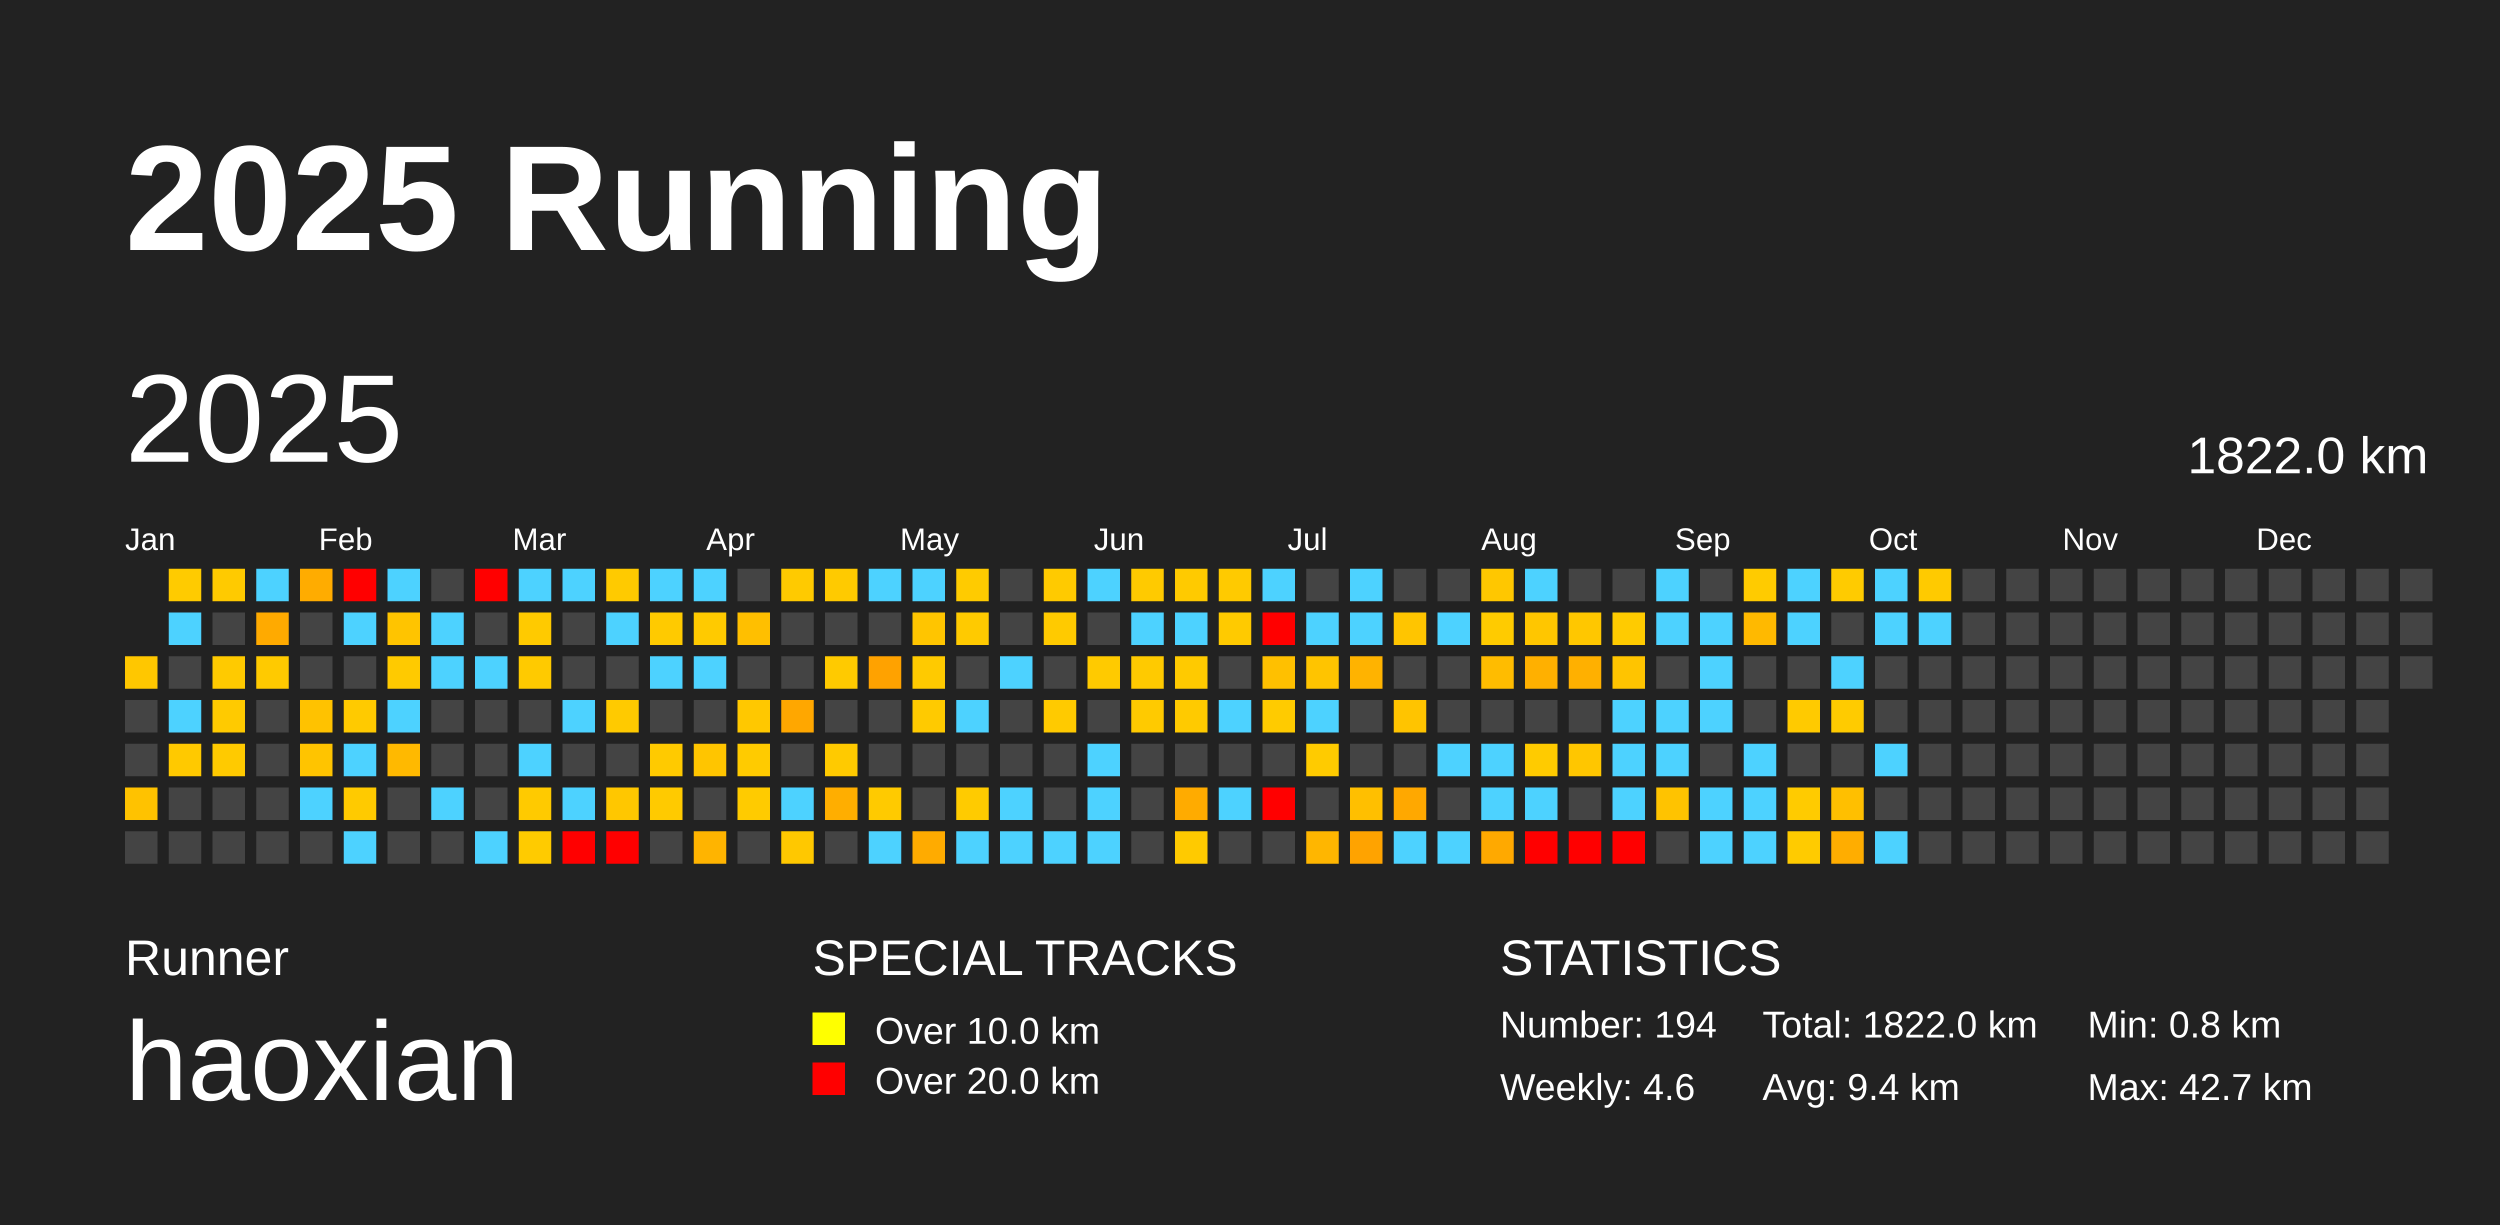
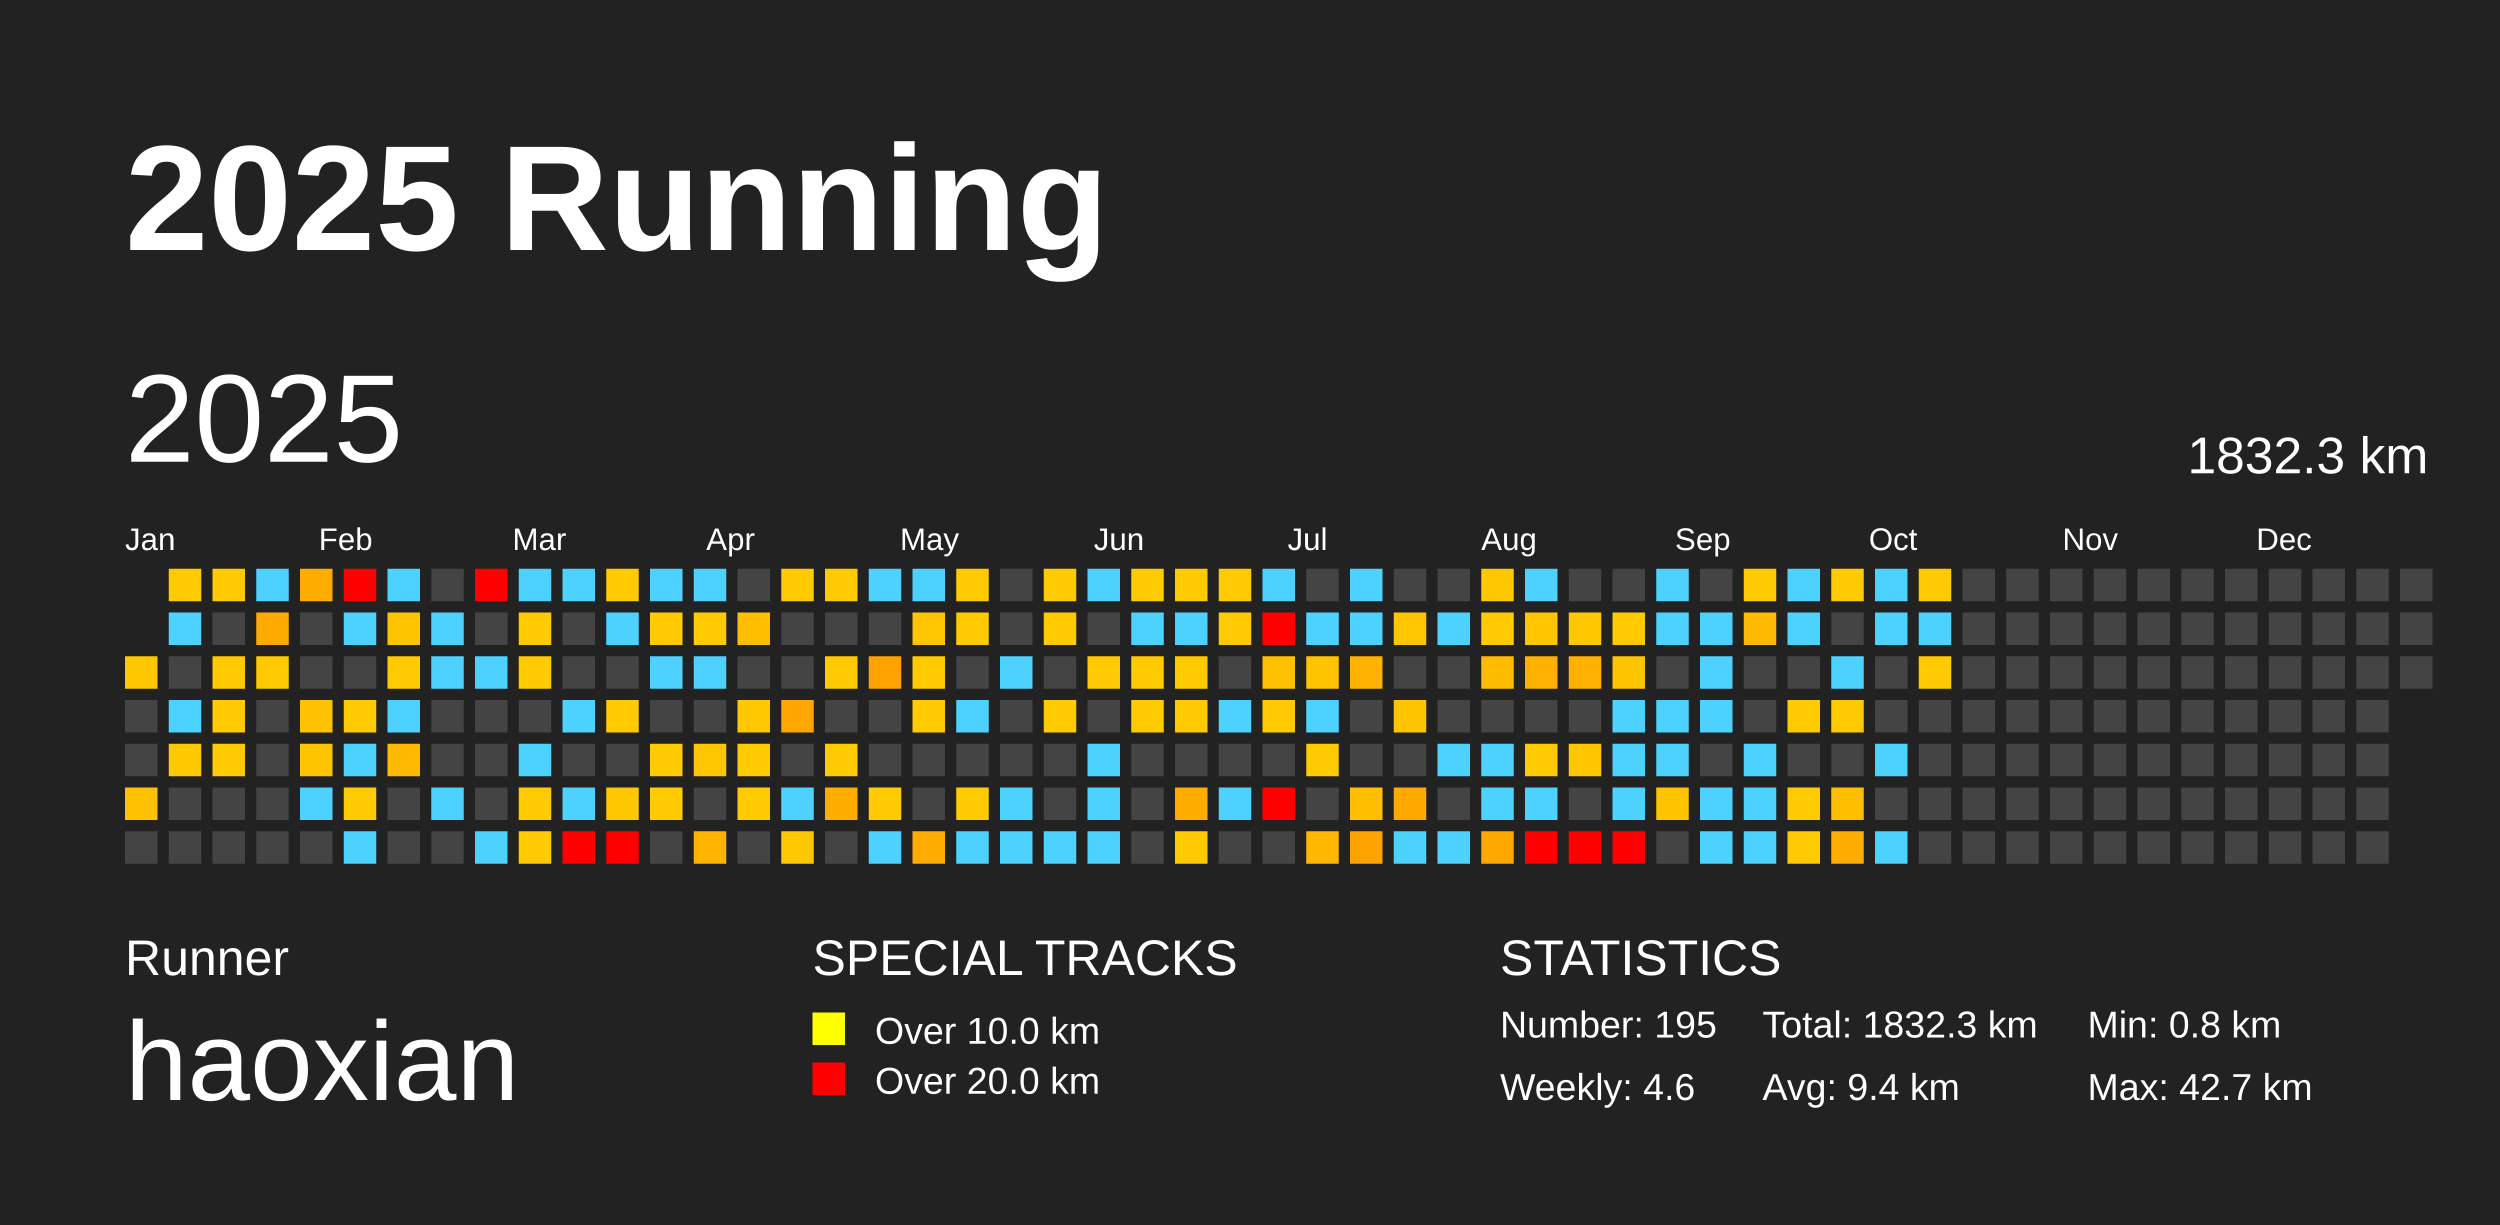
<svg xmlns="http://www.w3.org/2000/svg" baseProfile="full" height="98mm" version="1.1" viewBox="0,0,200,98" width="200mm">
  <defs />
  <rect fill="#222222" height="98" width="200" x="0" y="0" />
  <text fill="#FFFFFF" style="font-size:12px; font-family:Arial; font-weight:bold;" x="10" y="20">2025 Running</text>
  <text fill="#FFFFFF" style="font-size:4px; font-family:Arial" x="10" y="78">Runner</text>
  <text fill="#FFFFFF" style="font-size:9px; font-family:Arial" x="10" y="88">haoxian</text>
  <text fill="#FFFFFF" style="font-size:4px; font-family:Arial" x="65" y="78">SPECIAL TRACKS</text>
  <rect fill="yellow" height="2.6" width="2.6" x="65" y="81" />
  <text fill="#FFFFFF" style="font-size:3px; font-family:Arial" x="70" y="83.5">Over 10.0 km</text>
  <rect fill="red" height="2.6" width="2.6" x="65" y="85" />
  <text fill="#FFFFFF" style="font-size:3px; font-family:Arial" x="70" y="87.5">Over 20.0 km</text>
  <text fill="#FFFFFF" style="font-size:4px; font-family:Arial" x="120" y="78">STATISTICS</text>
-   <text fill="#FFFFFF" style="font-size:3px; font-family:Arial" x="120" y="83">Number: 194</text>
+   <text fill="#FFFFFF" style="font-size:3px; font-family:Arial" x="120" y="83">Number: 195</text>
  <text fill="#FFFFFF" style="font-size:3px; font-family:Arial" x="120" y="88">Weekly: 4.6</text>
-   <text fill="#FFFFFF" style="font-size:3px; font-family:Arial" x="141" y="83">Total: 1822.0 km</text>
+   <text fill="#FFFFFF" style="font-size:3px; font-family:Arial" x="141" y="83">Total: 1832.3 km</text>
  <text fill="#FFFFFF" style="font-size:3px; font-family:Arial" x="141" y="88">Avg: 9.4 km</text>
  <text fill="#FFFFFF" style="font-size:3px; font-family:Arial" x="167" y="83">Min: 0.8 km</text>
  <text fill="#FFFFFF" style="font-size:3px; font-family:Arial" x="167" y="88">Max: 42.7 km</text>
  <text dominant-baseline="hanging" fill="#FFFFFF" style="font-size:10.0px; font-family:Arial;" x="10" y="30">2025</text>
-   <text dominant-baseline="hanging" fill="#FFFFFF" style="font-size:4.125px; font-family:Arial;" x="175" y="35">1822.0 km</text>
+   <text dominant-baseline="hanging" fill="#FFFFFF" style="font-size:4.125px; font-family:Arial;" x="175" y="35">1832.3 km</text>
  <text fill="#FFFFFF" style="font-size:2.5px; font-family:Arial" x="10.0" y="44">Jan</text>
  <text fill="#FFFFFF" style="font-size:2.5px; font-family:Arial" x="25.5" y="44">Feb</text>
  <text fill="#FFFFFF" style="font-size:2.5px; font-family:Arial" x="41.0" y="44">Mar</text>
  <text fill="#FFFFFF" style="font-size:2.5px; font-family:Arial" x="56.5" y="44">Apr</text>
  <text fill="#FFFFFF" style="font-size:2.5px; font-family:Arial" x="72.0" y="44">May</text>
  <text fill="#FFFFFF" style="font-size:2.5px; font-family:Arial" x="87.5" y="44">Jun</text>
  <text fill="#FFFFFF" style="font-size:2.5px; font-family:Arial" x="103.0" y="44">Jul</text>
  <text fill="#FFFFFF" style="font-size:2.5px; font-family:Arial" x="118.5" y="44">Aug</text>
  <text fill="#FFFFFF" style="font-size:2.5px; font-family:Arial" x="134.0" y="44">Sep</text>
  <text fill="#FFFFFF" style="font-size:2.5px; font-family:Arial" x="149.5" y="44">Oct</text>
  <text fill="#FFFFFF" style="font-size:2.5px; font-family:Arial" x="165.0" y="44">Nov</text>
  <text fill="#FFFFFF" style="font-size:2.5px; font-family:Arial" x="180.5" y="44">Dec</text>
  <rect fill="#ffc700" height="2.6" width="2.6" x="10.0" y="52.5" />
  <rect fill="#444444" height="2.6" width="2.6" x="10.0" y="56.0" />
  <rect fill="#444444" height="2.6" width="2.6" x="10.0" y="59.5" />
  <rect fill="#ffc200" height="2.6" width="2.6" x="10.0" y="63.0" />
  <rect fill="#444444" height="2.6" width="2.6" x="10.0" y="66.5" />
  <rect fill="#ffcb00" height="2.6" width="2.6" x="13.5" y="45.5" />
  <rect fill="#4dd2ff" height="2.6" width="2.6" x="13.5" y="49.0" />
  <rect fill="#444444" height="2.6" width="2.6" x="13.5" y="52.5" />
  <rect fill="#4dd2ff" height="2.6" width="2.6" x="13.5" y="56.0" />
  <rect fill="#ffc900" height="2.6" width="2.6" x="13.5" y="59.5" />
  <rect fill="#444444" height="2.6" width="2.6" x="13.5" y="63.0" />
  <rect fill="#444444" height="2.6" width="2.6" x="13.5" y="66.5" />
  <rect fill="#ffca00" height="2.6" width="2.6" x="17.0" y="45.5" />
  <rect fill="#444444" height="2.6" width="2.6" x="17.0" y="49.0" />
  <rect fill="#ffca00" height="2.6" width="2.6" x="17.0" y="52.5" />
  <rect fill="#ffca00" height="2.6" width="2.6" x="17.0" y="56.0" />
  <rect fill="#ffca00" height="2.6" width="2.6" x="17.0" y="59.5" />
  <rect fill="#444444" height="2.6" width="2.6" x="17.0" y="63.0" />
  <rect fill="#444444" height="2.6" width="2.6" x="17.0" y="66.5" />
  <rect fill="#4dd2ff" height="2.6" width="2.6" x="20.5" y="45.5" />
  <rect fill="#ffaa00" height="2.6" width="2.6" x="20.5" y="49.0" />
  <rect fill="#ffca00" height="2.6" width="2.6" x="20.5" y="52.5" />
  <rect fill="#444444" height="2.6" width="2.6" x="20.5" y="56.0" />
  <rect fill="#444444" height="2.6" width="2.6" x="20.5" y="59.5" />
  <rect fill="#444444" height="2.6" width="2.6" x="20.5" y="63.0" />
  <rect fill="#444444" height="2.6" width="2.6" x="20.5" y="66.5" />
  <rect fill="#ffac00" height="2.6" width="2.6" x="24.0" y="45.5" />
  <rect fill="#444444" height="2.6" width="2.6" x="24.0" y="49.0" />
  <rect fill="#444444" height="2.6" width="2.6" x="24.0" y="52.5" />
  <rect fill="#ffc200" height="2.6" width="2.6" x="24.0" y="56.0" />
  <rect fill="#ffc400" height="2.6" width="2.6" x="24.0" y="59.5" />
  <rect fill="#4dd2ff" height="2.6" width="2.6" x="24.0" y="63.0" />
  <rect fill="#444444" height="2.6" width="2.6" x="24.0" y="66.5" />
  <rect fill="red" height="2.6" width="2.6" x="27.5" y="45.5" />
  <rect fill="#4dd2ff" height="2.6" width="2.6" x="27.5" y="49.0" />
  <rect fill="#444444" height="2.6" width="2.6" x="27.5" y="52.5" />
  <rect fill="#ffca00" height="2.6" width="2.6" x="27.5" y="56.0" />
  <rect fill="#4dd2ff" height="2.6" width="2.6" x="27.5" y="59.5" />
  <rect fill="#ffca00" height="2.6" width="2.6" x="27.5" y="63.0" />
  <rect fill="#4dd2ff" height="2.6" width="2.6" x="27.5" y="66.5" />
  <rect fill="#4dd2ff" height="2.6" width="2.6" x="31.0" y="45.5" />
  <rect fill="#ffc400" height="2.6" width="2.6" x="31.0" y="49.0" />
  <rect fill="#ffca00" height="2.6" width="2.6" x="31.0" y="52.5" />
  <rect fill="#4dd2ff" height="2.6" width="2.6" x="31.0" y="56.0" />
  <rect fill="#ffb900" height="2.6" width="2.6" x="31.0" y="59.5" />
  <rect fill="#444444" height="2.6" width="2.6" x="31.0" y="63.0" />
  <rect fill="#444444" height="2.6" width="2.6" x="31.0" y="66.5" />
  <rect fill="#444444" height="2.6" width="2.6" x="34.5" y="45.5" />
  <rect fill="#4dd2ff" height="2.6" width="2.6" x="34.5" y="49.0" />
  <rect fill="#4dd2ff" height="2.6" width="2.6" x="34.5" y="52.5" />
  <rect fill="#444444" height="2.6" width="2.6" x="34.5" y="56.0" />
  <rect fill="#444444" height="2.6" width="2.6" x="34.5" y="59.5" />
  <rect fill="#4dd2ff" height="2.6" width="2.6" x="34.5" y="63.0" />
  <rect fill="#444444" height="2.6" width="2.6" x="34.5" y="66.5" />
  <rect fill="red" height="2.6" width="2.6" x="38.0" y="45.5" />
  <rect fill="#444444" height="2.6" width="2.6" x="38.0" y="49.0" />
  <rect fill="#4dd2ff" height="2.6" width="2.6" x="38.0" y="52.5" />
  <rect fill="#444444" height="2.6" width="2.6" x="38.0" y="56.0" />
  <rect fill="#444444" height="2.6" width="2.6" x="38.0" y="59.5" />
  <rect fill="#444444" height="2.6" width="2.6" x="38.0" y="63.0" />
  <rect fill="#4dd2ff" height="2.6" width="2.6" x="38.0" y="66.5" />
  <rect fill="#4dd2ff" height="2.6" width="2.6" x="41.5" y="45.5" />
  <rect fill="#ffca00" height="2.6" width="2.6" x="41.5" y="49.0" />
  <rect fill="#ffca00" height="2.6" width="2.6" x="41.5" y="52.5" />
  <rect fill="#444444" height="2.6" width="2.6" x="41.5" y="56.0" />
  <rect fill="#4dd2ff" height="2.6" width="2.6" x="41.5" y="59.5" />
  <rect fill="#ffca00" height="2.6" width="2.6" x="41.5" y="63.0" />
  <rect fill="#ffcb00" height="2.6" width="2.6" x="41.5" y="66.5" />
  <rect fill="#4dd2ff" height="2.6" width="2.6" x="45.0" y="45.5" />
  <rect fill="#444444" height="2.6" width="2.6" x="45.0" y="49.0" />
  <rect fill="#444444" height="2.6" width="2.6" x="45.0" y="52.5" />
  <rect fill="#4dd2ff" height="2.6" width="2.6" x="45.0" y="56.0" />
  <rect fill="#444444" height="2.6" width="2.6" x="45.0" y="59.5" />
  <rect fill="#4dd2ff" height="2.6" width="2.6" x="45.0" y="63.0" />
  <rect fill="red" height="2.6" width="2.6" x="45.0" y="66.5" />
  <rect fill="#ffca00" height="2.6" width="2.6" x="48.5" y="45.5" />
  <rect fill="#4dd2ff" height="2.6" width="2.6" x="48.5" y="49.0" />
  <rect fill="#444444" height="2.6" width="2.6" x="48.5" y="52.5" />
  <rect fill="#ffca00" height="2.6" width="2.6" x="48.5" y="56.0" />
  <rect fill="#444444" height="2.6" width="2.6" x="48.5" y="59.5" />
  <rect fill="#ffc700" height="2.6" width="2.6" x="48.5" y="63.0" />
  <rect fill="red" height="2.6" width="2.6" x="48.5" y="66.5" />
  <rect fill="#4dd2ff" height="2.6" width="2.6" x="52.0" y="45.5" />
  <rect fill="#ffca00" height="2.6" width="2.6" x="52.0" y="49.0" />
  <rect fill="#4dd2ff" height="2.6" width="2.6" x="52.0" y="52.5" />
  <rect fill="#444444" height="2.6" width="2.6" x="52.0" y="56.0" />
  <rect fill="#ffca00" height="2.6" width="2.6" x="52.0" y="59.5" />
  <rect fill="#ffca00" height="2.6" width="2.6" x="52.0" y="63.0" />
  <rect fill="#444444" height="2.6" width="2.6" x="52.0" y="66.5" />
  <rect fill="#4dd2ff" height="2.6" width="2.6" x="55.5" y="45.5" />
  <rect fill="#ffca00" height="2.6" width="2.6" x="55.5" y="49.0" />
  <rect fill="#4dd2ff" height="2.6" width="2.6" x="55.5" y="52.5" />
  <rect fill="#444444" height="2.6" width="2.6" x="55.5" y="56.0" />
  <rect fill="#ffc500" height="2.6" width="2.6" x="55.5" y="59.5" />
  <rect fill="#444444" height="2.6" width="2.6" x="55.5" y="63.0" />
  <rect fill="#ffb400" height="2.6" width="2.6" x="55.5" y="66.5" />
  <rect fill="#444444" height="2.6" width="2.6" x="59.0" y="45.5" />
  <rect fill="#ffbf00" height="2.6" width="2.6" x="59.0" y="49.0" />
  <rect fill="#444444" height="2.6" width="2.6" x="59.0" y="52.5" />
  <rect fill="#ffc800" height="2.6" width="2.6" x="59.0" y="56.0" />
  <rect fill="#ffcb00" height="2.6" width="2.6" x="59.0" y="59.5" />
  <rect fill="#ffcb00" height="2.6" width="2.6" x="59.0" y="63.0" />
  <rect fill="#444444" height="2.6" width="2.6" x="59.0" y="66.5" />
  <rect fill="#ffca00" height="2.6" width="2.6" x="62.5" y="45.5" />
  <rect fill="#444444" height="2.6" width="2.6" x="62.5" y="49.0" />
  <rect fill="#444444" height="2.6" width="2.6" x="62.5" y="52.5" />
  <rect fill="#ffa700" height="2.6" width="2.6" x="62.5" y="56.0" />
  <rect fill="#444444" height="2.6" width="2.6" x="62.5" y="59.5" />
  <rect fill="#4dd2ff" height="2.6" width="2.6" x="62.5" y="63.0" />
  <rect fill="#ffc800" height="2.6" width="2.6" x="62.5" y="66.5" />
  <rect fill="#ffca00" height="2.6" width="2.6" x="66.0" y="45.5" />
  <rect fill="#444444" height="2.6" width="2.6" x="66.0" y="49.0" />
  <rect fill="#ffca00" height="2.6" width="2.6" x="66.0" y="52.5" />
  <rect fill="#444444" height="2.6" width="2.6" x="66.0" y="56.0" />
  <rect fill="#ffca00" height="2.6" width="2.6" x="66.0" y="59.5" />
  <rect fill="#ffae00" height="2.6" width="2.6" x="66.0" y="63.0" />
  <rect fill="#444444" height="2.6" width="2.6" x="66.0" y="66.5" />
  <rect fill="#4dd2ff" height="2.6" width="2.6" x="69.5" y="45.5" />
  <rect fill="#444444" height="2.6" width="2.6" x="69.5" y="49.0" />
  <rect fill="#ffa200" height="2.6" width="2.6" x="69.5" y="52.5" />
  <rect fill="#444444" height="2.6" width="2.6" x="69.5" y="56.0" />
  <rect fill="#444444" height="2.6" width="2.6" x="69.5" y="59.5" />
  <rect fill="#ffca00" height="2.6" width="2.6" x="69.5" y="63.0" />
  <rect fill="#4dd2ff" height="2.6" width="2.6" x="69.5" y="66.5" />
  <rect fill="#4dd2ff" height="2.6" width="2.6" x="73.0" y="45.5" />
  <rect fill="#ffc500" height="2.6" width="2.6" x="73.0" y="49.0" />
  <rect fill="#ffca00" height="2.6" width="2.6" x="73.0" y="52.5" />
  <rect fill="#ffca00" height="2.6" width="2.6" x="73.0" y="56.0" />
  <rect fill="#444444" height="2.6" width="2.6" x="73.0" y="59.5" />
  <rect fill="#444444" height="2.6" width="2.6" x="73.0" y="63.0" />
  <rect fill="#ffab00" height="2.6" width="2.6" x="73.0" y="66.5" />
  <rect fill="#ffcb00" height="2.6" width="2.6" x="76.5" y="45.5" />
  <rect fill="#ffca00" height="2.6" width="2.6" x="76.5" y="49.0" />
  <rect fill="#444444" height="2.6" width="2.6" x="76.5" y="52.5" />
  <rect fill="#4dd2ff" height="2.6" width="2.6" x="76.5" y="56.0" />
  <rect fill="#444444" height="2.6" width="2.6" x="76.5" y="59.5" />
  <rect fill="#ffcb00" height="2.6" width="2.6" x="76.5" y="63.0" />
  <rect fill="#4dd2ff" height="2.6" width="2.6" x="76.5" y="66.5" />
  <rect fill="#444444" height="2.6" width="2.6" x="80.0" y="45.5" />
  <rect fill="#444444" height="2.6" width="2.6" x="80.0" y="49.0" />
  <rect fill="#4dd2ff" height="2.6" width="2.6" x="80.0" y="52.5" />
  <rect fill="#444444" height="2.6" width="2.6" x="80.0" y="56.0" />
  <rect fill="#444444" height="2.6" width="2.6" x="80.0" y="59.5" />
  <rect fill="#4dd2ff" height="2.6" width="2.6" x="80.0" y="63.0" />
  <rect fill="#4dd2ff" height="2.6" width="2.6" x="80.0" y="66.5" />
  <rect fill="#ffca00" height="2.6" width="2.6" x="83.5" y="45.5" />
  <rect fill="#ffca00" height="2.6" width="2.6" x="83.5" y="49.0" />
  <rect fill="#444444" height="2.6" width="2.6" x="83.5" y="52.5" />
  <rect fill="#ffca00" height="2.6" width="2.6" x="83.5" y="56.0" />
  <rect fill="#444444" height="2.6" width="2.6" x="83.5" y="59.5" />
  <rect fill="#444444" height="2.6" width="2.6" x="83.5" y="63.0" />
  <rect fill="#4dd2ff" height="2.6" width="2.6" x="83.5" y="66.5" />
  <rect fill="#4dd2ff" height="2.6" width="2.6" x="87.0" y="45.5" />
  <rect fill="#444444" height="2.6" width="2.6" x="87.0" y="49.0" />
  <rect fill="#ffca00" height="2.6" width="2.6" x="87.0" y="52.5" />
  <rect fill="#444444" height="2.6" width="2.6" x="87.0" y="56.0" />
  <rect fill="#4dd2ff" height="2.6" width="2.6" x="87.0" y="59.5" />
  <rect fill="#4dd2ff" height="2.6" width="2.6" x="87.0" y="63.0" />
  <rect fill="#4dd2ff" height="2.6" width="2.6" x="87.0" y="66.5" />
  <rect fill="#ffca00" height="2.6" width="2.6" x="90.5" y="45.5" />
  <rect fill="#4dd2ff" height="2.6" width="2.6" x="90.5" y="49.0" />
  <rect fill="#ffca00" height="2.6" width="2.6" x="90.5" y="52.5" />
  <rect fill="#ffca00" height="2.6" width="2.6" x="90.5" y="56.0" />
  <rect fill="#444444" height="2.6" width="2.6" x="90.5" y="59.5" />
  <rect fill="#444444" height="2.6" width="2.6" x="90.5" y="63.0" />
  <rect fill="#444444" height="2.6" width="2.6" x="90.5" y="66.5" />
  <rect fill="#ffca00" height="2.6" width="2.6" x="94.0" y="45.5" />
  <rect fill="#4dd2ff" height="2.6" width="2.6" x="94.0" y="49.0" />
  <rect fill="#ffca00" height="2.6" width="2.6" x="94.0" y="52.5" />
  <rect fill="#ffca00" height="2.6" width="2.6" x="94.0" y="56.0" />
  <rect fill="#444444" height="2.6" width="2.6" x="94.0" y="59.5" />
  <rect fill="#ffab00" height="2.6" width="2.6" x="94.0" y="63.0" />
  <rect fill="#ffca00" height="2.6" width="2.6" x="94.0" y="66.5" />
  <rect fill="#ffca00" height="2.6" width="2.6" x="97.5" y="45.5" />
  <rect fill="#ffca00" height="2.6" width="2.6" x="97.5" y="49.0" />
  <rect fill="#444444" height="2.6" width="2.6" x="97.5" y="52.5" />
  <rect fill="#4dd2ff" height="2.6" width="2.6" x="97.5" y="56.0" />
  <rect fill="#444444" height="2.6" width="2.6" x="97.5" y="59.5" />
  <rect fill="#4dd2ff" height="2.6" width="2.6" x="97.5" y="63.0" />
  <rect fill="#444444" height="2.6" width="2.6" x="97.5" y="66.5" />
  <rect fill="#4dd2ff" height="2.6" width="2.6" x="101.0" y="45.5" />
  <rect fill="red" height="2.6" width="2.6" x="101.0" y="49.0" />
  <rect fill="#ffc000" height="2.6" width="2.6" x="101.0" y="52.5" />
  <rect fill="#ffcb00" height="2.6" width="2.6" x="101.0" y="56.0" />
  <rect fill="#444444" height="2.6" width="2.6" x="101.0" y="59.5" />
  <rect fill="red" height="2.6" width="2.6" x="101.0" y="63.0" />
  <rect fill="#444444" height="2.6" width="2.6" x="101.0" y="66.5" />
  <rect fill="#444444" height="2.6" width="2.6" x="104.5" y="45.5" />
  <rect fill="#4dd2ff" height="2.6" width="2.6" x="104.5" y="49.0" />
  <rect fill="#ffc400" height="2.6" width="2.6" x="104.5" y="52.5" />
  <rect fill="#4dd2ff" height="2.6" width="2.6" x="104.5" y="56.0" />
  <rect fill="#ffcb00" height="2.6" width="2.6" x="104.5" y="59.5" />
  <rect fill="#444444" height="2.6" width="2.6" x="104.5" y="63.0" />
  <rect fill="#ffb600" height="2.6" width="2.6" x="104.5" y="66.5" />
  <rect fill="#4dd2ff" height="2.6" width="2.6" x="108.0" y="45.5" />
  <rect fill="#4dd2ff" height="2.6" width="2.6" x="108.0" y="49.0" />
  <rect fill="#ffb300" height="2.6" width="2.6" x="108.0" y="52.5" />
  <rect fill="#444444" height="2.6" width="2.6" x="108.0" y="56.0" />
  <rect fill="#444444" height="2.6" width="2.6" x="108.0" y="59.5" />
  <rect fill="#ffbf00" height="2.6" width="2.6" x="108.0" y="63.0" />
  <rect fill="#ffa300" height="2.6" width="2.6" x="108.0" y="66.5" />
  <rect fill="#444444" height="2.6" width="2.6" x="111.5" y="45.5" />
  <rect fill="#ffc500" height="2.6" width="2.6" x="111.5" y="49.0" />
  <rect fill="#444444" height="2.6" width="2.6" x="111.5" y="52.5" />
  <rect fill="#ffc400" height="2.6" width="2.6" x="111.5" y="56.0" />
  <rect fill="#444444" height="2.6" width="2.6" x="111.5" y="59.5" />
  <rect fill="#ffa800" height="2.6" width="2.6" x="111.5" y="63.0" />
  <rect fill="#4dd2ff" height="2.6" width="2.6" x="111.5" y="66.5" />
  <rect fill="#444444" height="2.6" width="2.6" x="115.0" y="45.5" />
  <rect fill="#4dd2ff" height="2.6" width="2.6" x="115.0" y="49.0" />
  <rect fill="#444444" height="2.6" width="2.6" x="115.0" y="52.5" />
  <rect fill="#444444" height="2.6" width="2.6" x="115.0" y="56.0" />
  <rect fill="#4dd2ff" height="2.6" width="2.6" x="115.0" y="59.5" />
  <rect fill="#444444" height="2.6" width="2.6" x="115.0" y="63.0" />
  <rect fill="#4dd2ff" height="2.6" width="2.6" x="115.0" y="66.5" />
  <rect fill="#ffc700" height="2.6" width="2.6" x="118.5" y="45.5" />
  <rect fill="#ffcb00" height="2.6" width="2.6" x="118.5" y="49.0" />
  <rect fill="#ffbc00" height="2.6" width="2.6" x="118.5" y="52.5" />
  <rect fill="#444444" height="2.6" width="2.6" x="118.5" y="56.0" />
  <rect fill="#4dd2ff" height="2.6" width="2.6" x="118.5" y="59.5" />
  <rect fill="#4dd2ff" height="2.6" width="2.6" x="118.5" y="63.0" />
  <rect fill="#ffa900" height="2.6" width="2.6" x="118.5" y="66.5" />
  <rect fill="#4dd2ff" height="2.6" width="2.6" x="122.0" y="45.5" />
  <rect fill="#ffc600" height="2.6" width="2.6" x="122.0" y="49.0" />
  <rect fill="#ffb000" height="2.6" width="2.6" x="122.0" y="52.5" />
  <rect fill="#444444" height="2.6" width="2.6" x="122.0" y="56.0" />
  <rect fill="#ffcb00" height="2.6" width="2.6" x="122.0" y="59.5" />
  <rect fill="#4dd2ff" height="2.6" width="2.6" x="122.0" y="63.0" />
  <rect fill="red" height="2.6" width="2.6" x="122.0" y="66.5" />
  <rect fill="#444444" height="2.6" width="2.6" x="125.5" y="45.5" />
  <rect fill="#ffc700" height="2.6" width="2.6" x="125.5" y="49.0" />
  <rect fill="#ffb000" height="2.6" width="2.6" x="125.5" y="52.5" />
  <rect fill="#444444" height="2.6" width="2.6" x="125.5" y="56.0" />
  <rect fill="#ffc600" height="2.6" width="2.6" x="125.5" y="59.5" />
  <rect fill="#444444" height="2.6" width="2.6" x="125.5" y="63.0" />
  <rect fill="red" height="2.6" width="2.6" x="125.5" y="66.5" />
  <rect fill="#444444" height="2.6" width="2.6" x="129.0" y="45.5" />
  <rect fill="#ffcb00" height="2.6" width="2.6" x="129.0" y="49.0" />
  <rect fill="#ffc400" height="2.6" width="2.6" x="129.0" y="52.5" />
  <rect fill="#4dd2ff" height="2.6" width="2.6" x="129.0" y="56.0" />
  <rect fill="#4dd2ff" height="2.6" width="2.6" x="129.0" y="59.5" />
  <rect fill="#4dd2ff" height="2.6" width="2.6" x="129.0" y="63.0" />
  <rect fill="red" height="2.6" width="2.6" x="129.0" y="66.5" />
  <rect fill="#4dd2ff" height="2.6" width="2.6" x="132.5" y="45.5" />
  <rect fill="#4dd2ff" height="2.6" width="2.6" x="132.5" y="49.0" />
  <rect fill="#444444" height="2.6" width="2.6" x="132.5" y="52.5" />
  <rect fill="#4dd2ff" height="2.6" width="2.6" x="132.5" y="56.0" />
  <rect fill="#4dd2ff" height="2.6" width="2.6" x="132.5" y="59.5" />
  <rect fill="#ffc300" height="2.6" width="2.6" x="132.5" y="63.0" />
  <rect fill="#444444" height="2.6" width="2.6" x="132.5" y="66.5" />
  <rect fill="#444444" height="2.6" width="2.6" x="136.0" y="45.5" />
  <rect fill="#4dd2ff" height="2.6" width="2.6" x="136.0" y="49.0" />
  <rect fill="#4dd2ff" height="2.6" width="2.6" x="136.0" y="52.5" />
  <rect fill="#4dd2ff" height="2.6" width="2.6" x="136.0" y="56.0" />
  <rect fill="#444444" height="2.6" width="2.6" x="136.0" y="59.5" />
  <rect fill="#4dd2ff" height="2.6" width="2.6" x="136.0" y="63.0" />
  <rect fill="#4dd2ff" height="2.6" width="2.6" x="136.0" y="66.5" />
  <rect fill="#ffcb00" height="2.6" width="2.6" x="139.5" y="45.5" />
  <rect fill="#ffb900" height="2.6" width="2.6" x="139.5" y="49.0" />
  <rect fill="#444444" height="2.6" width="2.6" x="139.5" y="52.5" />
  <rect fill="#444444" height="2.6" width="2.6" x="139.5" y="56.0" />
  <rect fill="#4dd2ff" height="2.6" width="2.6" x="139.5" y="59.5" />
  <rect fill="#4dd2ff" height="2.6" width="2.6" x="139.5" y="63.0" />
  <rect fill="#4dd2ff" height="2.6" width="2.6" x="139.5" y="66.5" />
  <rect fill="#4dd2ff" height="2.6" width="2.6" x="143.0" y="45.5" />
  <rect fill="#4dd2ff" height="2.6" width="2.6" x="143.0" y="49.0" />
  <rect fill="#444444" height="2.6" width="2.6" x="143.0" y="52.5" />
  <rect fill="#ffca00" height="2.6" width="2.6" x="143.0" y="56.0" />
  <rect fill="#444444" height="2.6" width="2.6" x="143.0" y="59.5" />
  <rect fill="#ffcb00" height="2.6" width="2.6" x="143.0" y="63.0" />
  <rect fill="#ffcb00" height="2.6" width="2.6" x="143.0" y="66.5" />
  <rect fill="#ffcb00" height="2.6" width="2.6" x="146.5" y="45.5" />
  <rect fill="#444444" height="2.6" width="2.6" x="146.5" y="49.0" />
  <rect fill="#4dd2ff" height="2.6" width="2.6" x="146.5" y="52.5" />
  <rect fill="#ffcb00" height="2.6" width="2.6" x="146.5" y="56.0" />
  <rect fill="#444444" height="2.6" width="2.6" x="146.5" y="59.5" />
  <rect fill="#ffbf00" height="2.6" width="2.6" x="146.5" y="63.0" />
  <rect fill="#ffad00" height="2.6" width="2.6" x="146.5" y="66.5" />
  <rect fill="#4dd2ff" height="2.6" width="2.6" x="150.0" y="45.5" />
  <rect fill="#4dd2ff" height="2.6" width="2.6" x="150.0" y="49.0" />
  <rect fill="#444444" height="2.6" width="2.6" x="150.0" y="52.5" />
  <rect fill="#444444" height="2.6" width="2.6" x="150.0" y="56.0" />
  <rect fill="#4dd2ff" height="2.6" width="2.6" x="150.0" y="59.5" />
  <rect fill="#444444" height="2.6" width="2.6" x="150.0" y="63.0" />
  <rect fill="#4dd2ff" height="2.6" width="2.6" x="150.0" y="66.5" />
  <rect fill="#ffca00" height="2.6" width="2.6" x="153.5" y="45.5" />
  <rect fill="#4dd2ff" height="2.6" width="2.6" x="153.5" y="49.0" />
-   <rect fill="#444444" height="2.6" width="2.6" x="153.5" y="52.5" />
+   <rect fill="#ffca00" height="2.6" width="2.6" x="153.5" y="52.5" />
  <rect fill="#444444" height="2.6" width="2.6" x="153.5" y="56.0" />
  <rect fill="#444444" height="2.6" width="2.6" x="153.5" y="59.5" />
  <rect fill="#444444" height="2.6" width="2.6" x="153.5" y="63.0" />
  <rect fill="#444444" height="2.6" width="2.6" x="153.5" y="66.5" />
  <rect fill="#444444" height="2.6" width="2.6" x="157.0" y="45.5" />
  <rect fill="#444444" height="2.6" width="2.6" x="157.0" y="49.0" />
  <rect fill="#444444" height="2.6" width="2.6" x="157.0" y="52.5" />
  <rect fill="#444444" height="2.6" width="2.6" x="157.0" y="56.0" />
  <rect fill="#444444" height="2.6" width="2.6" x="157.0" y="59.5" />
  <rect fill="#444444" height="2.6" width="2.6" x="157.0" y="63.0" />
  <rect fill="#444444" height="2.6" width="2.6" x="157.0" y="66.5" />
  <rect fill="#444444" height="2.6" width="2.6" x="160.5" y="45.5" />
  <rect fill="#444444" height="2.6" width="2.6" x="160.5" y="49.0" />
  <rect fill="#444444" height="2.6" width="2.6" x="160.5" y="52.5" />
  <rect fill="#444444" height="2.6" width="2.6" x="160.5" y="56.0" />
  <rect fill="#444444" height="2.6" width="2.6" x="160.5" y="59.5" />
  <rect fill="#444444" height="2.6" width="2.6" x="160.5" y="63.0" />
  <rect fill="#444444" height="2.6" width="2.6" x="160.5" y="66.5" />
  <rect fill="#444444" height="2.6" width="2.6" x="164.0" y="45.5" />
  <rect fill="#444444" height="2.6" width="2.6" x="164.0" y="49.0" />
  <rect fill="#444444" height="2.6" width="2.6" x="164.0" y="52.5" />
  <rect fill="#444444" height="2.6" width="2.6" x="164.0" y="56.0" />
  <rect fill="#444444" height="2.6" width="2.6" x="164.0" y="59.5" />
  <rect fill="#444444" height="2.6" width="2.6" x="164.0" y="63.0" />
  <rect fill="#444444" height="2.6" width="2.6" x="164.0" y="66.5" />
  <rect fill="#444444" height="2.6" width="2.6" x="167.5" y="45.5" />
  <rect fill="#444444" height="2.6" width="2.6" x="167.5" y="49.0" />
  <rect fill="#444444" height="2.6" width="2.6" x="167.5" y="52.5" />
  <rect fill="#444444" height="2.6" width="2.6" x="167.5" y="56.0" />
  <rect fill="#444444" height="2.6" width="2.6" x="167.5" y="59.5" />
  <rect fill="#444444" height="2.6" width="2.6" x="167.5" y="63.0" />
  <rect fill="#444444" height="2.6" width="2.6" x="167.5" y="66.5" />
  <rect fill="#444444" height="2.6" width="2.6" x="171.0" y="45.5" />
  <rect fill="#444444" height="2.6" width="2.6" x="171.0" y="49.0" />
  <rect fill="#444444" height="2.6" width="2.6" x="171.0" y="52.5" />
  <rect fill="#444444" height="2.6" width="2.6" x="171.0" y="56.0" />
  <rect fill="#444444" height="2.6" width="2.6" x="171.0" y="59.5" />
  <rect fill="#444444" height="2.6" width="2.6" x="171.0" y="63.0" />
  <rect fill="#444444" height="2.6" width="2.6" x="171.0" y="66.5" />
  <rect fill="#444444" height="2.6" width="2.6" x="174.5" y="45.5" />
  <rect fill="#444444" height="2.6" width="2.6" x="174.5" y="49.0" />
  <rect fill="#444444" height="2.6" width="2.6" x="174.5" y="52.5" />
  <rect fill="#444444" height="2.6" width="2.6" x="174.5" y="56.0" />
  <rect fill="#444444" height="2.6" width="2.6" x="174.5" y="59.5" />
  <rect fill="#444444" height="2.6" width="2.6" x="174.5" y="63.0" />
  <rect fill="#444444" height="2.6" width="2.6" x="174.5" y="66.5" />
  <rect fill="#444444" height="2.6" width="2.6" x="178.0" y="45.5" />
  <rect fill="#444444" height="2.6" width="2.6" x="178.0" y="49.0" />
  <rect fill="#444444" height="2.6" width="2.6" x="178.0" y="52.5" />
  <rect fill="#444444" height="2.6" width="2.6" x="178.0" y="56.0" />
  <rect fill="#444444" height="2.6" width="2.6" x="178.0" y="59.5" />
  <rect fill="#444444" height="2.6" width="2.6" x="178.0" y="63.0" />
  <rect fill="#444444" height="2.6" width="2.6" x="178.0" y="66.5" />
  <rect fill="#444444" height="2.6" width="2.6" x="181.5" y="45.5" />
  <rect fill="#444444" height="2.6" width="2.6" x="181.5" y="49.0" />
  <rect fill="#444444" height="2.6" width="2.6" x="181.5" y="52.5" />
  <rect fill="#444444" height="2.6" width="2.6" x="181.5" y="56.0" />
  <rect fill="#444444" height="2.6" width="2.6" x="181.5" y="59.5" />
  <rect fill="#444444" height="2.6" width="2.6" x="181.5" y="63.0" />
  <rect fill="#444444" height="2.6" width="2.6" x="181.5" y="66.5" />
  <rect fill="#444444" height="2.6" width="2.6" x="185.0" y="45.5" />
  <rect fill="#444444" height="2.6" width="2.6" x="185.0" y="49.0" />
  <rect fill="#444444" height="2.6" width="2.6" x="185.0" y="52.5" />
  <rect fill="#444444" height="2.6" width="2.6" x="185.0" y="56.0" />
  <rect fill="#444444" height="2.6" width="2.6" x="185.0" y="59.5" />
  <rect fill="#444444" height="2.6" width="2.6" x="185.0" y="63.0" />
  <rect fill="#444444" height="2.6" width="2.6" x="185.0" y="66.5" />
  <rect fill="#444444" height="2.6" width="2.6" x="188.5" y="45.5" />
  <rect fill="#444444" height="2.6" width="2.6" x="188.5" y="49.0" />
  <rect fill="#444444" height="2.6" width="2.6" x="188.5" y="52.5" />
  <rect fill="#444444" height="2.6" width="2.6" x="188.5" y="56.0" />
  <rect fill="#444444" height="2.6" width="2.6" x="188.5" y="59.5" />
  <rect fill="#444444" height="2.6" width="2.6" x="188.5" y="63.0" />
  <rect fill="#444444" height="2.6" width="2.6" x="188.5" y="66.5" />
  <rect fill="#444444" height="2.6" width="2.6" x="192.0" y="45.5" />
  <rect fill="#444444" height="2.6" width="2.6" x="192.0" y="49.0" />
  <rect fill="#444444" height="2.6" width="2.6" x="192.0" y="52.5" />
</svg>
